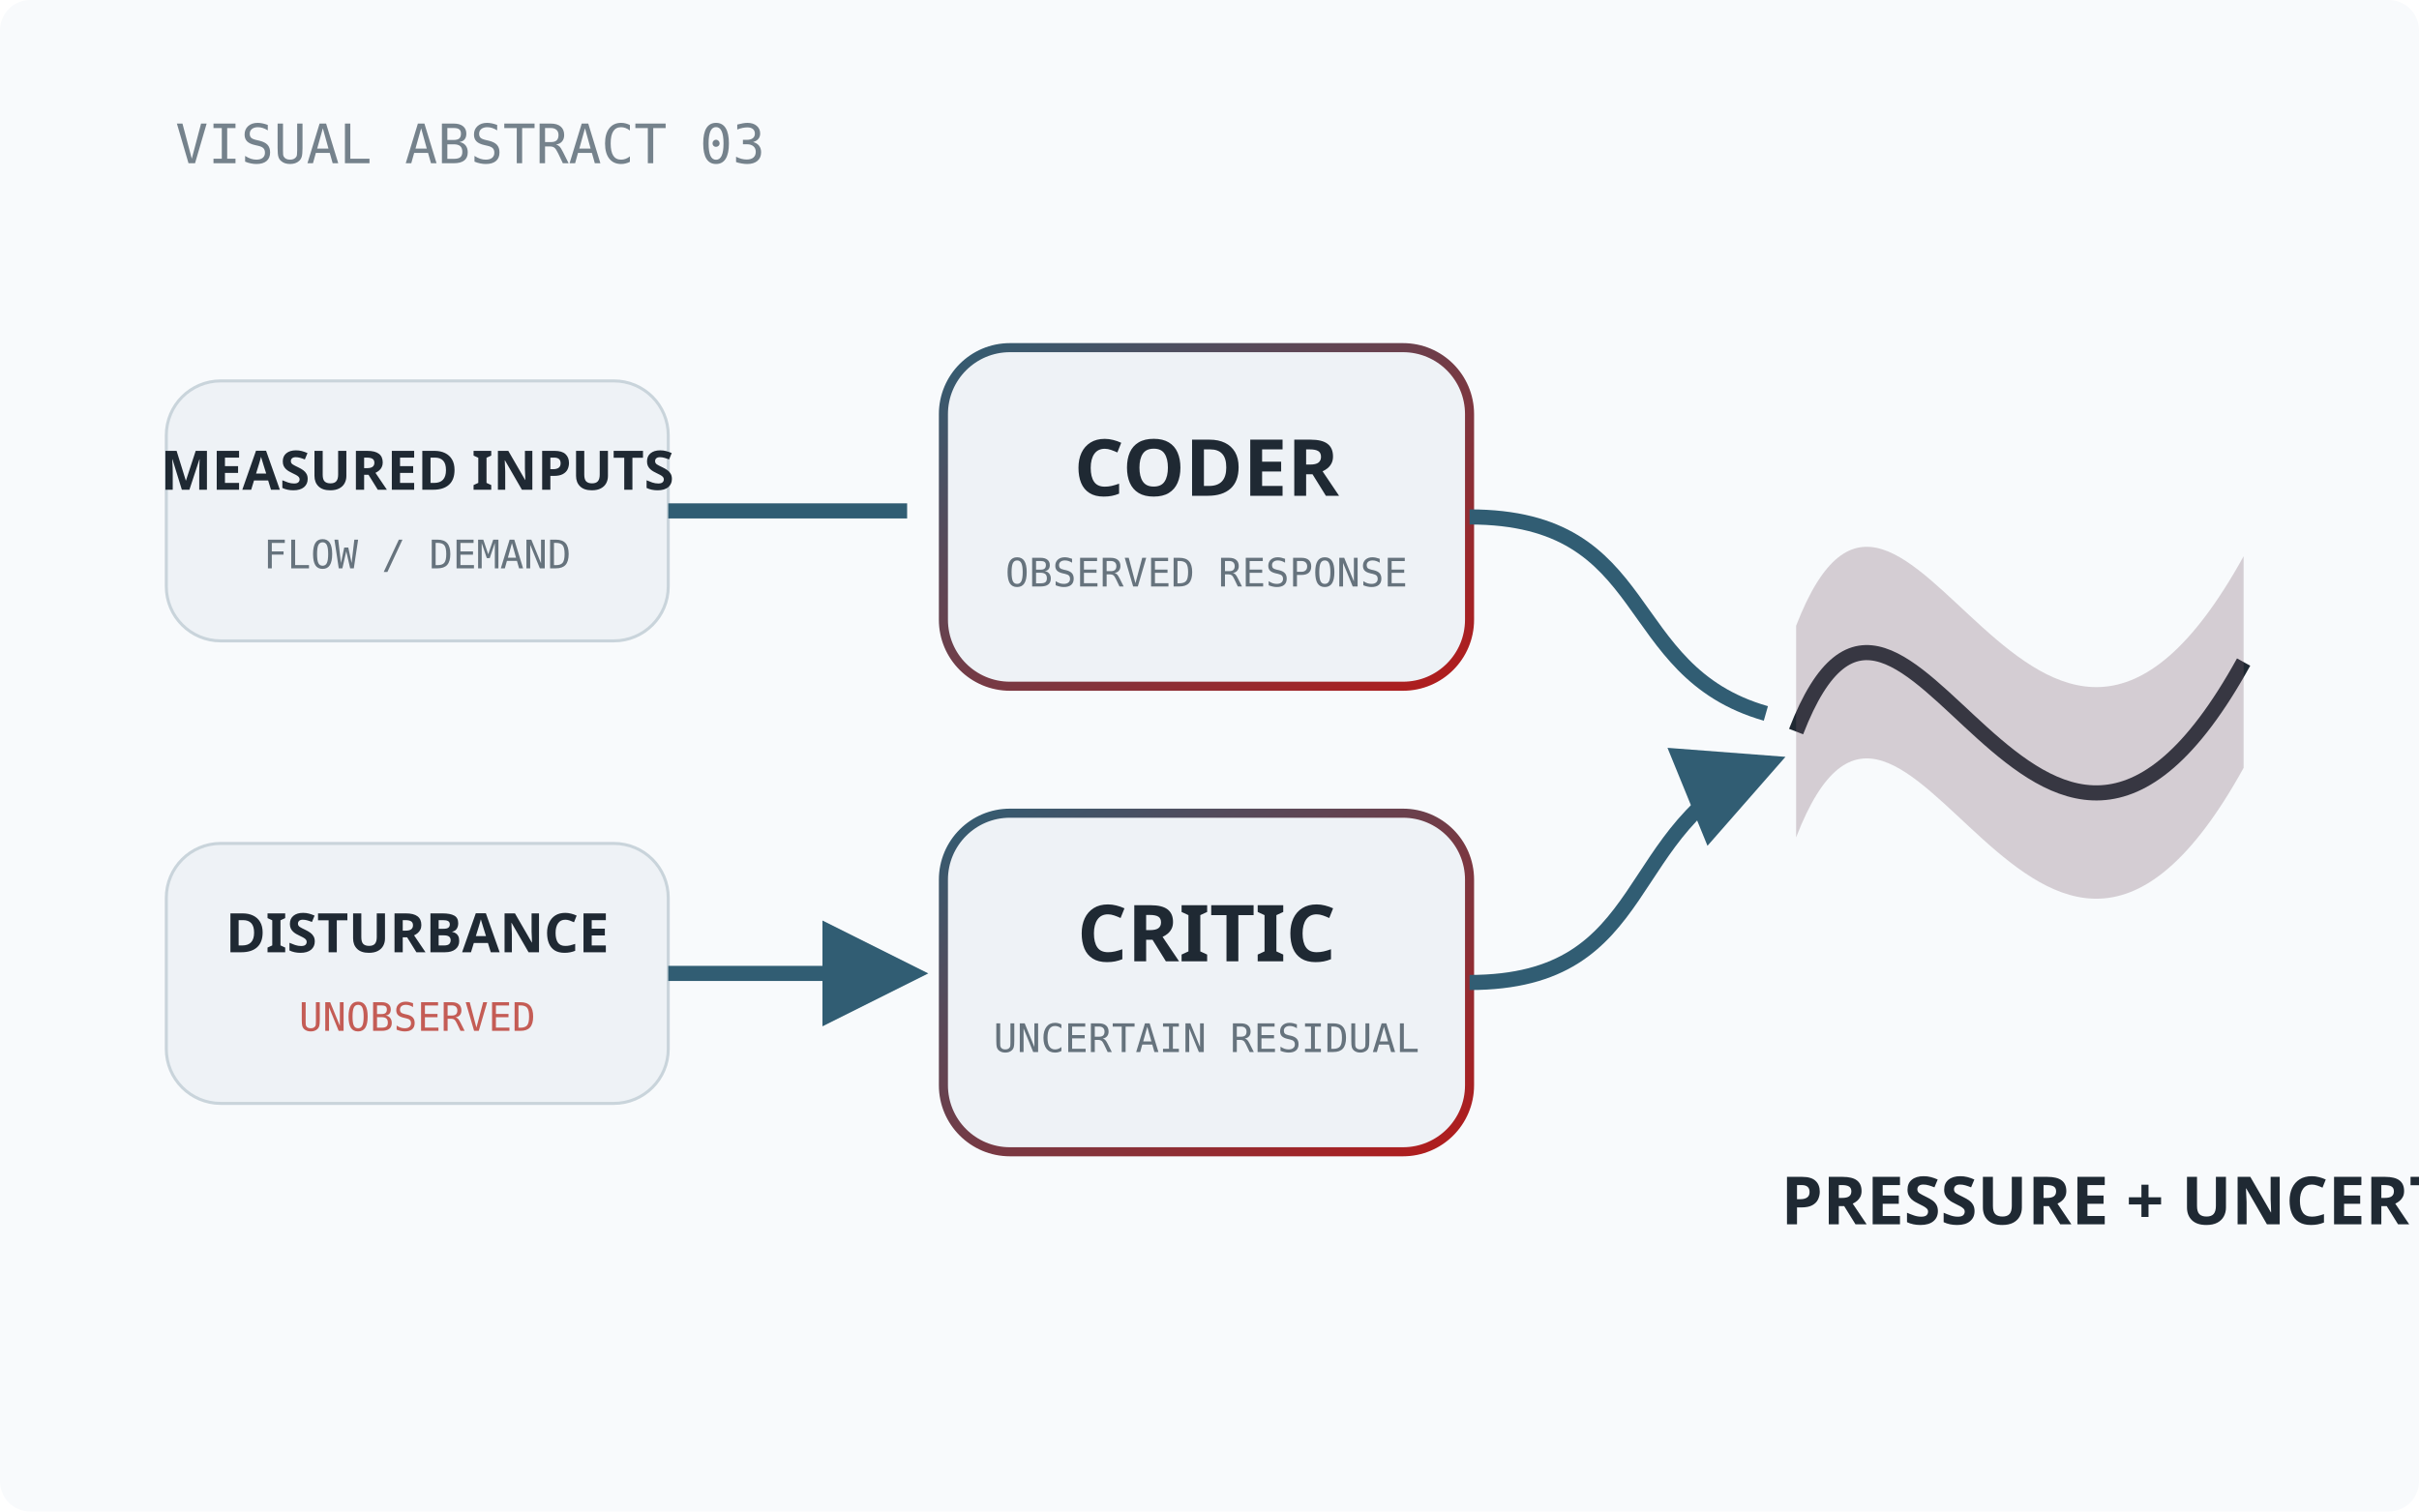
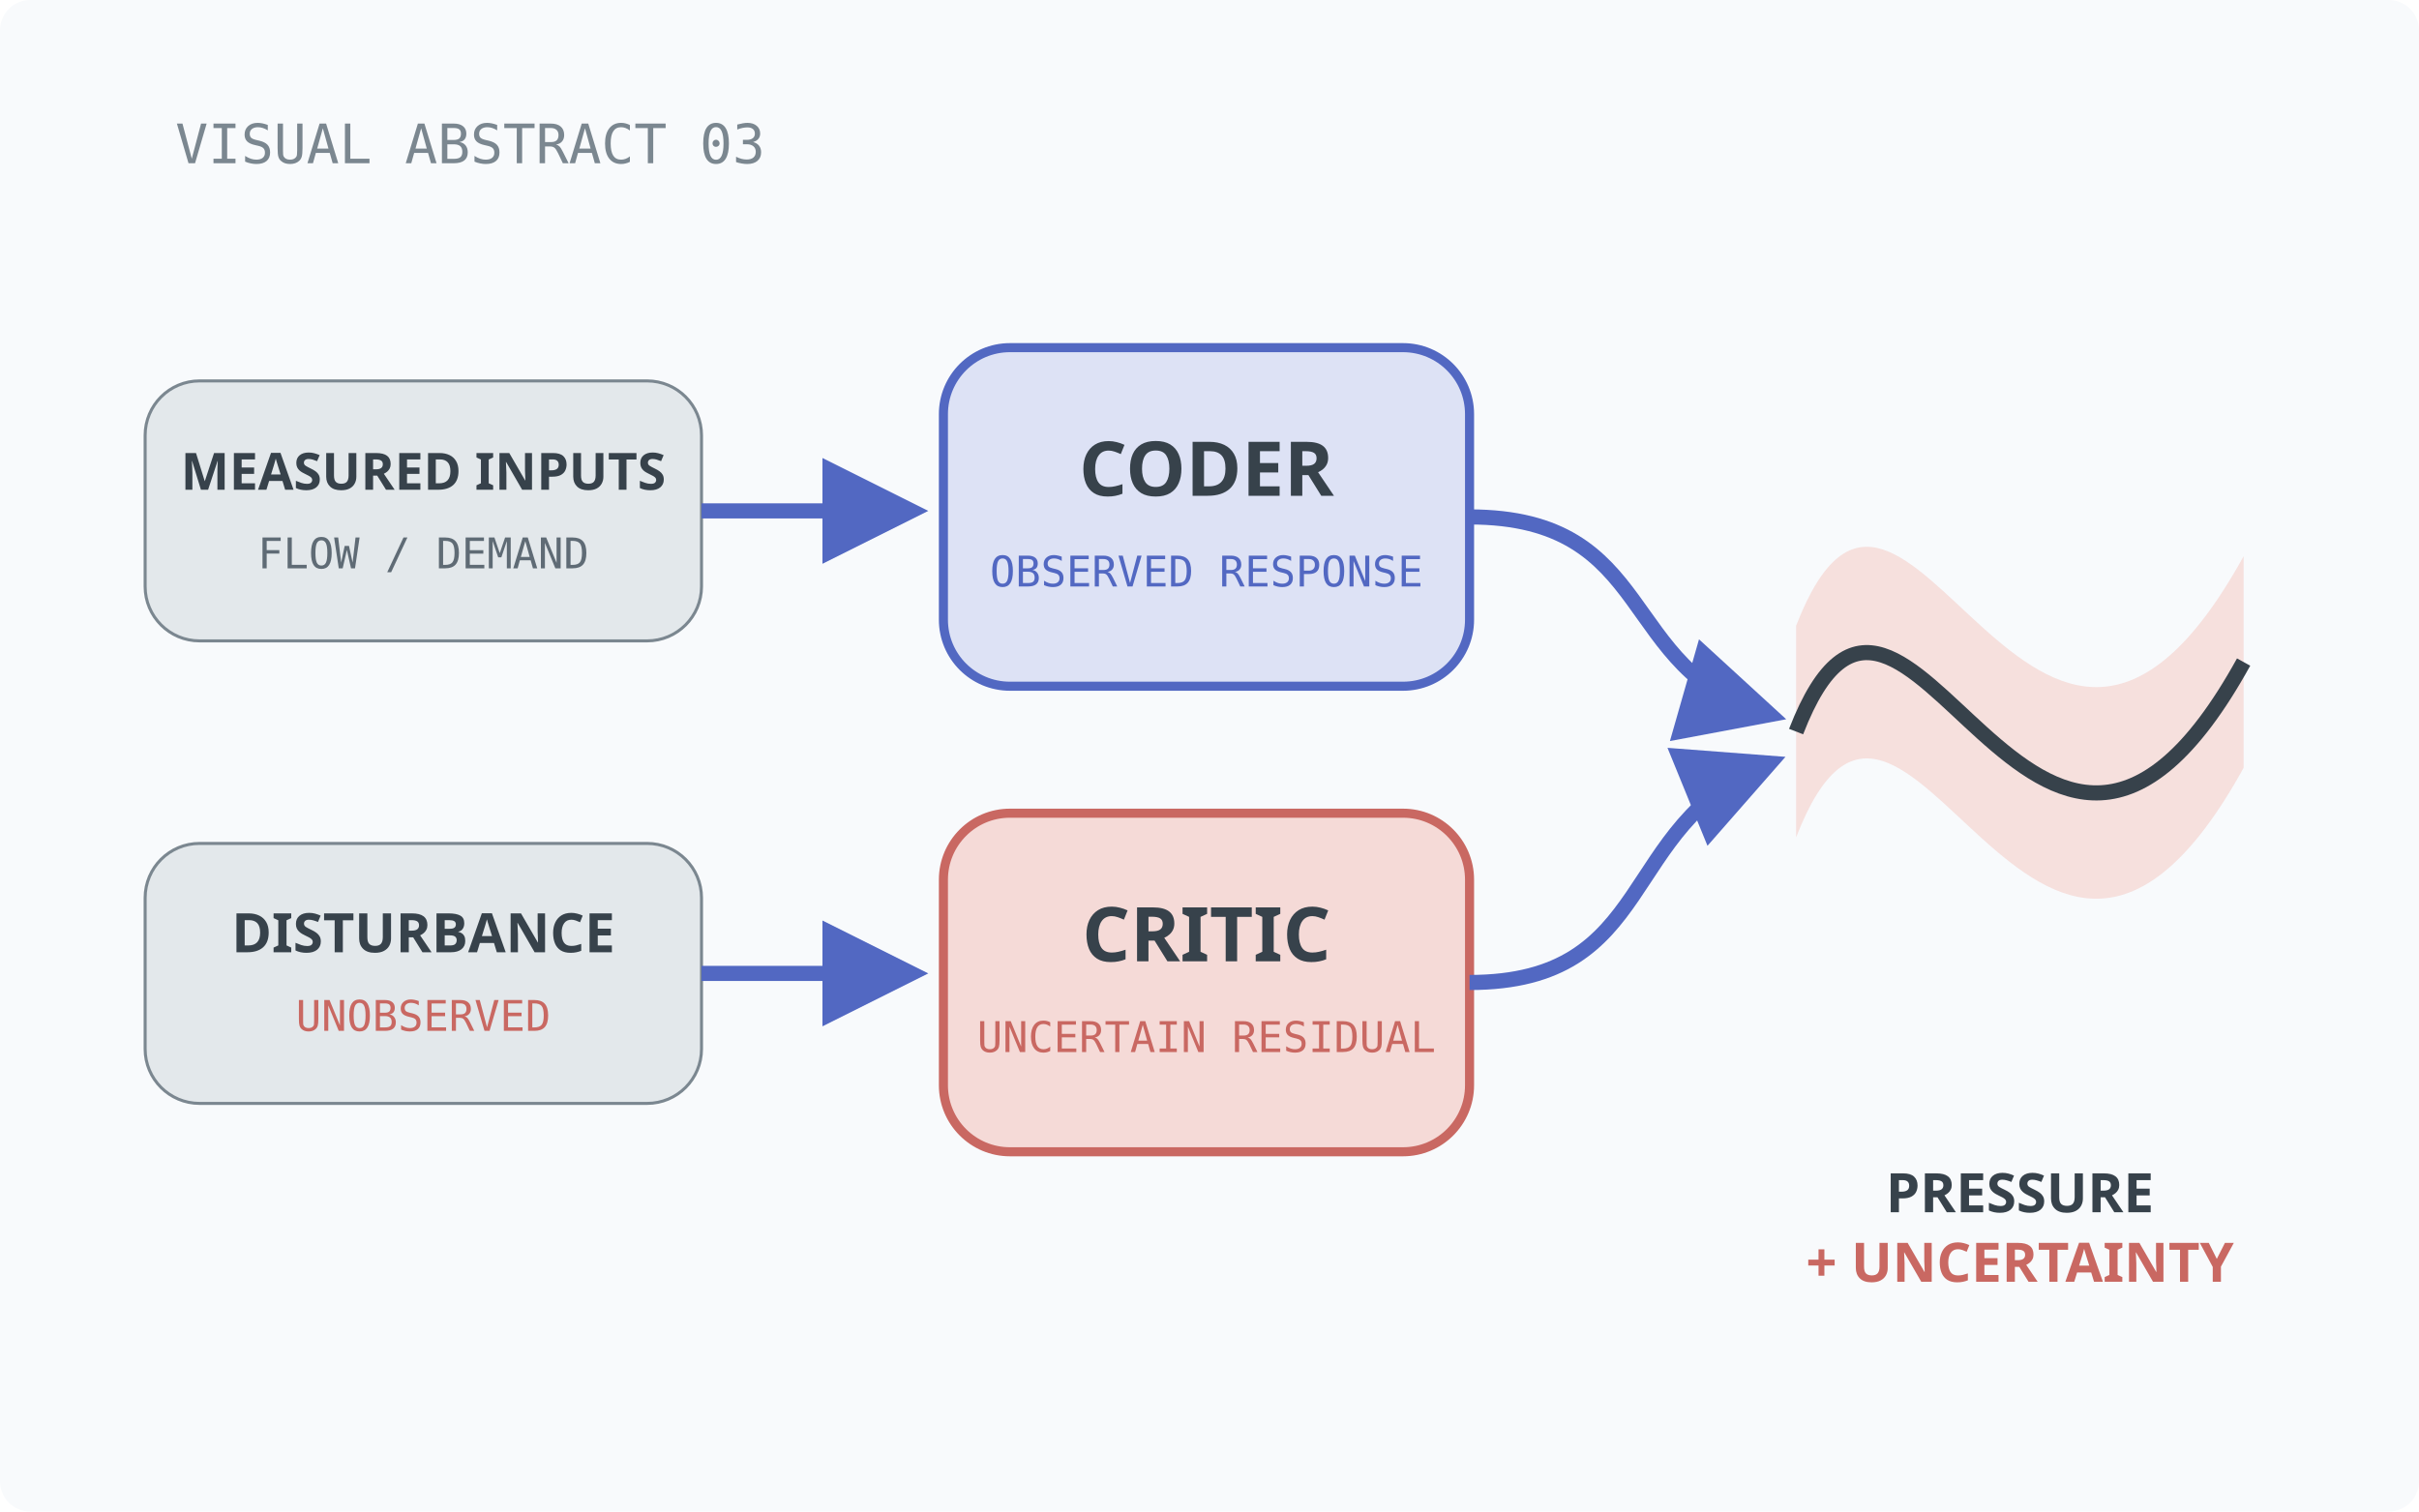
<svg xmlns="http://www.w3.org/2000/svg" viewBox="0 0 800 500" role="img" aria-labelledby="title desc">
  <defs>
-     <linearGradient id="g" x1="0" y1="0" x2="1" y2="1">
-       <stop stop-color="#315d73" />
-       <stop offset="1" stop-color="#b31b1b" />
-     </linearGradient>
    <marker id="a" viewBox="0 0 10 10" refX="8" refY="5" markerWidth="7" markerHeight="7" orient="auto">
-       <path d="M0 0L10 5L0 10Z" fill="#315d73" />
+       <path d="M0 0L10 5L0 10Z" fill="#5268C2" />
    </marker>
  </defs>
-   <rect width="800" height="500" rx="10" fill="#f8fafc" />
-   <text x="58" y="54" fill="#75828c" font-family="monospace" font-size="18">VISUAL ABSTRACT 03</text>
-   <g fill="#eef2f6" stroke="#c9d4db">
-     <rect x="55" y="126" width="166" height="86" rx="18" />
-     <rect x="55" y="279" width="166" height="86" rx="18" />
+   <rect width="800" height="500" rx="10" fill="#F8FAFC" />
+   <text x="58" y="54" fill="#7B8790" font-family="monospace" font-size="18">VISUAL ABSTRACT 03</text>
+   <g fill="#E3E8EB" stroke="#7B8790">
+     <rect x="48" y="126" width="184" height="86" rx="18" />
+     <rect x="48" y="279" width="184" height="86" rx="18" />
  </g>
-   <text x="138" y="162" text-anchor="middle" fill="#1f2933" font-family="sans-serif" font-size="18" font-weight="700">MEASURED INPUTS</text>
-   <text x="138" y="188" text-anchor="middle" fill="#66737d" font-family="monospace" font-size="13">FLOW / DEMAND</text>
-   <text x="138" y="315" text-anchor="middle" fill="#1f2933" font-family="sans-serif" font-size="18" font-weight="700">DISTURBANCE</text>
-   <text x="138" y="341" text-anchor="middle" fill="#c45c55" font-family="monospace" font-size="13">UNOBSERVED</text>
-   <path d="M221 169H300M221 322H300" stroke="#315d73" stroke-width="5" marker-end="url(#a)" />
-   <g fill="#eef2f6" stroke="url(#g)" stroke-width="3">
-     <rect x="312" y="115" width="174" height="112" rx="22" />
-     <rect x="312" y="269" width="174" height="112" rx="22" />
-   </g>
-   <text x="399" y="164" text-anchor="middle" fill="#1f2933" font-family="sans-serif" font-size="26" font-weight="700">CODER</text>
-   <text x="399" y="194" text-anchor="middle" fill="#66737d" font-family="monospace" font-size="13">OBSERVED RESPONSE</text>
-   <text x="399" y="318" text-anchor="middle" fill="#1f2933" font-family="sans-serif" font-size="26" font-weight="700">CRITIC</text>
-   <text x="399" y="348" text-anchor="middle" fill="#66737d" font-family="monospace" font-size="13">UNCERTAIN RESIDUAL</text>
-   <path d="M486 171C548 171 535 222 584 236M486 325C548 325 535 273 584 253" fill="none" stroke="#315d73" stroke-width="5" marker-end="url(#a)" />
-   <path d="M594 242 C630 149 673 344 742 219" fill="none" stroke="#1f2933" stroke-width="5" />
-   <path d="M594 207 C630 114 673 309 742 184L742 254C673 379 630 184 594 277Z" fill="#765b69" opacity=".28" />
-   <text x="589" y="405" fill="#1f2933" font-family="sans-serif" font-size="22" font-weight="700">PRESSURE + UNCERTAINTY</text>
+   <text x="140" y="162" text-anchor="middle" fill="#37424B" font-family="sans-serif" font-size="17" font-weight="700">MEASURED INPUTS</text>
+   <text x="140" y="188" text-anchor="middle" fill="#5F6B75" font-family="monospace" font-size="14">FLOW / DEMAND</text>
+   <text x="140" y="315" text-anchor="middle" fill="#37424B" font-family="sans-serif" font-size="18" font-weight="700">DISTURBANCE</text>
+   <text x="140" y="341" text-anchor="middle" fill="#C96862" font-family="monospace" font-size="14">UNOBSERVED</text>
+   <path d="M232 169H300" stroke="#5268C2" stroke-width="5" marker-end="url(#a)" />
+   <path d="M232 322H300" stroke="#5268C2" stroke-width="5" marker-end="url(#a)" />
+   <rect x="312" y="115" width="174" height="112" rx="22" fill="#DDE2F5" stroke="#5268C2" stroke-width="3" />
+   <rect x="312" y="269" width="174" height="112" rx="22" fill="#F5DAD7" stroke="#C96862" stroke-width="3" />
+   <text x="399" y="164" text-anchor="middle" fill="#37424B" font-family="sans-serif" font-size="25" font-weight="700">CODER</text>
+   <text x="399" y="194" text-anchor="middle" fill="#5268C2" font-family="monospace" font-size="14">OBSERVED RESPONSE</text>
+   <text x="399" y="318" text-anchor="middle" fill="#37424B" font-family="sans-serif" font-size="25" font-weight="700">CRITIC</text>
+   <text x="399" y="348" text-anchor="middle" fill="#C96862" font-family="monospace" font-size="14">UNCERTAIN RESIDUAL</text>
+   <path d="M486 171C548 171 535 222 584 236" fill="none" stroke="#5268C2" stroke-width="5" marker-end="url(#a)" />
+   <path d="M486 325C548 325 535 273 584 253" fill="none" stroke="#5268C2" stroke-width="5" marker-end="url(#a)" />
+   <path d="M594 207 C630 114 673 309 742 184L742 254C673 379 630 184 594 277Z" fill="#F5DAD7" opacity=".82" />
+   <path d="M594 242 C630 149 673 344 742 219" fill="none" stroke="#37424B" stroke-width="5" />
+   <text x="668" y="401" text-anchor="middle" fill="#37424B" font-family="sans-serif" font-size="18" font-weight="700">PRESSURE</text>
+   <text x="668" y="424" text-anchor="middle" fill="#C96862" font-family="sans-serif" font-size="18" font-weight="700">+ UNCERTAINTY</text>
</svg>
